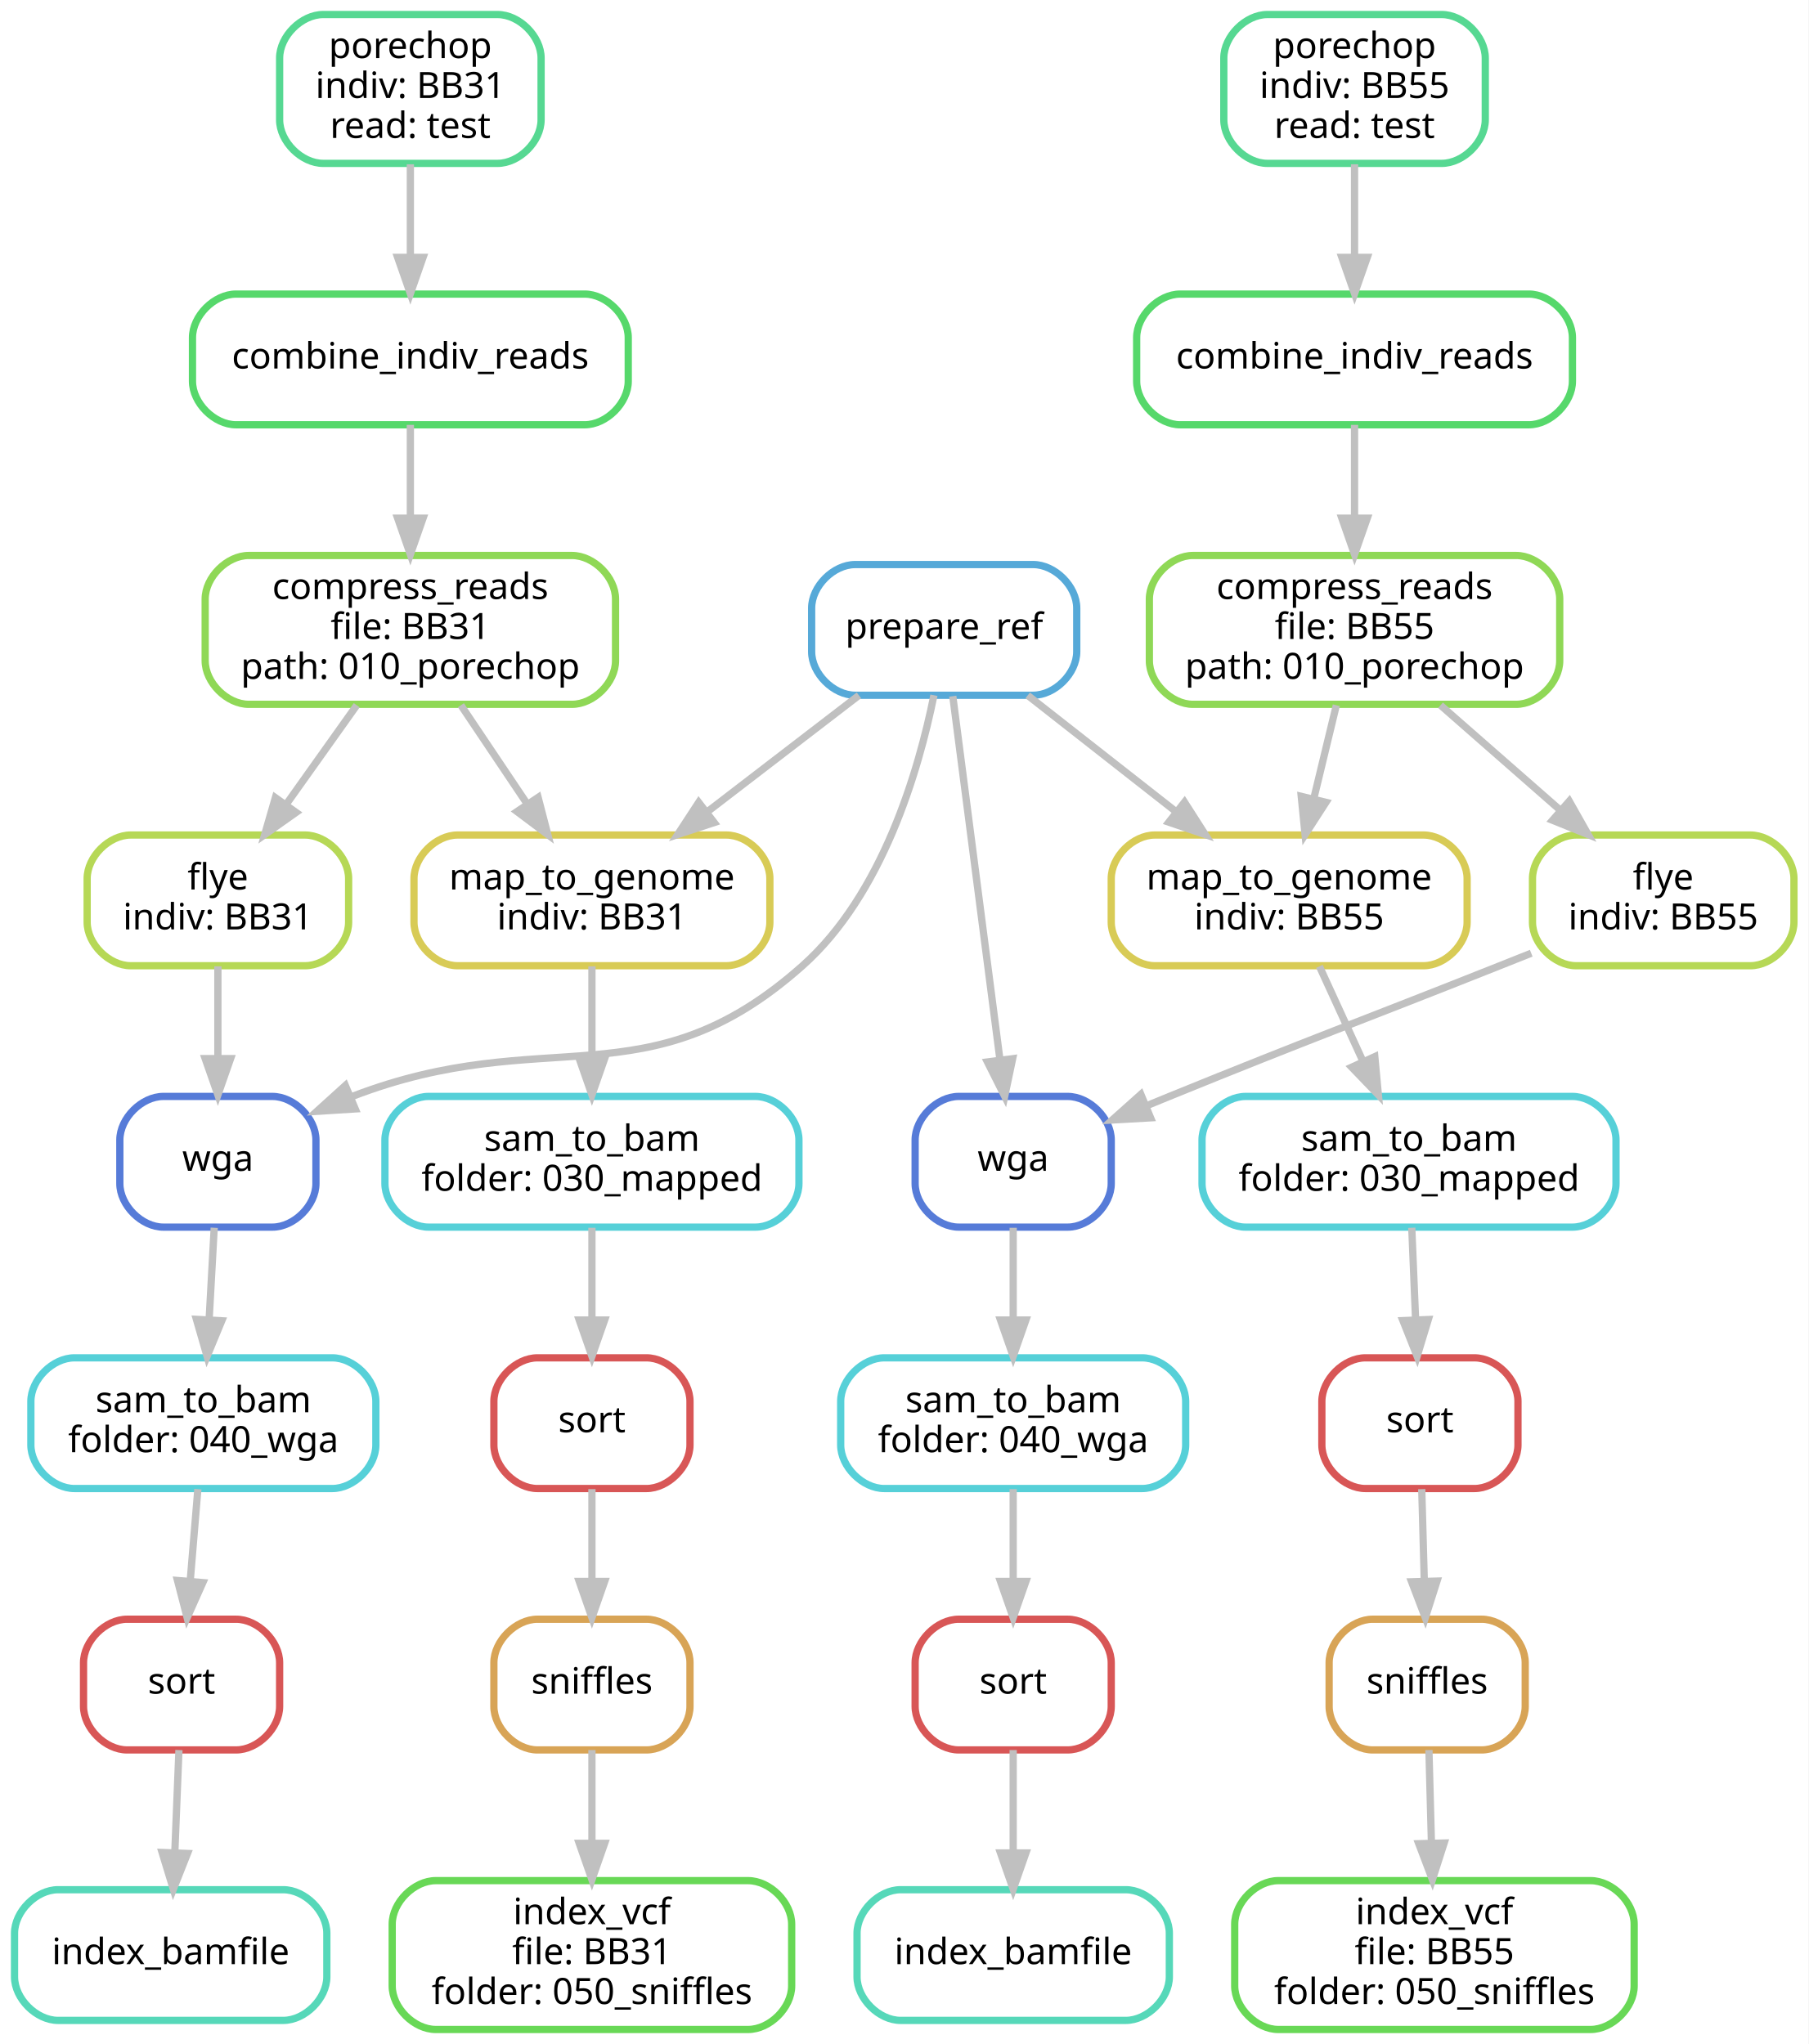
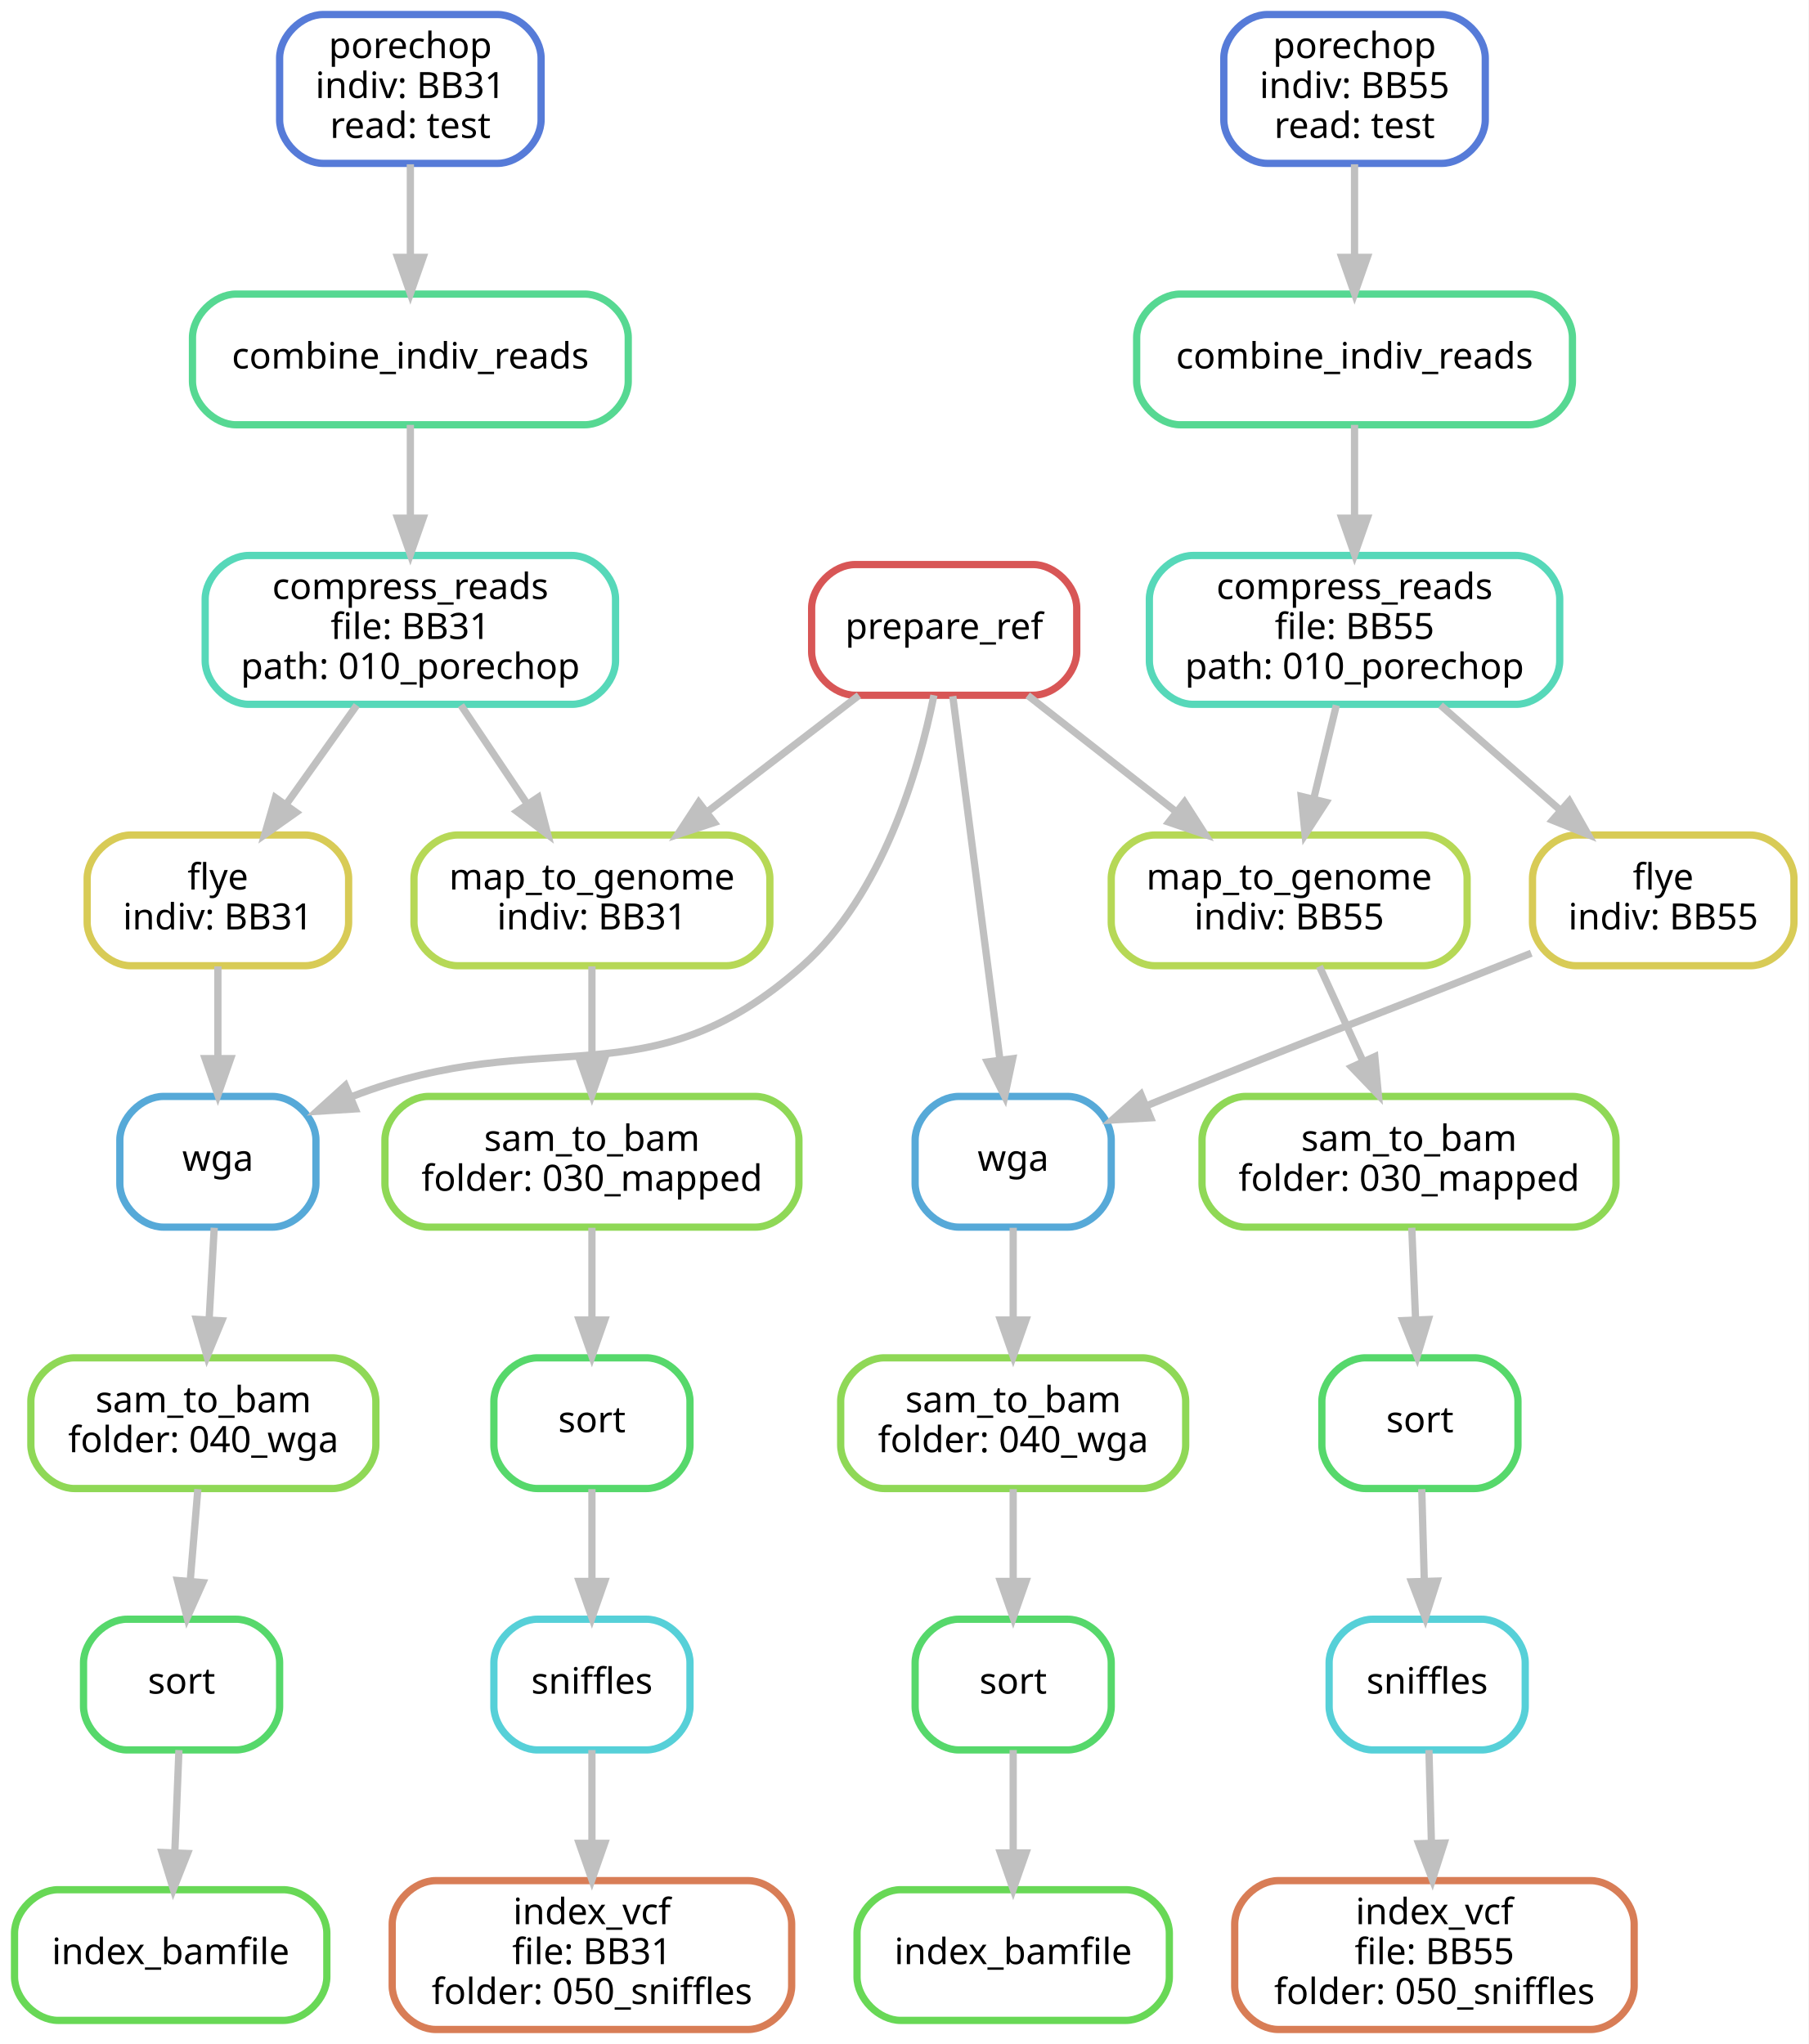
<svg xmlns="http://www.w3.org/2000/svg" width="498pt" height="563pt" viewBox="0.00 0.00 498.00 563.00">
  <g id="graph0" class="graph" transform="scale(1 1) rotate(0) translate(4 559)">
    <polygon fill="#ffffff" stroke="transparent" points="-4,4 -4,-559 494,-559 494,4 -4,4" />
    <g id="node1" class="node">
-       <path fill="none" stroke="#56d8b9" stroke-width="2" d="M74,-38.5C74,-38.5 12,-38.5 12,-38.5 6,-38.5 0,-32.5 0,-26.5 0,-26.5 0,-14.5 0,-14.5 0,-8.5 6,-2.5 12,-2.5 12,-2.5 74,-2.5 74,-2.5 80,-2.5 86,-8.5 86,-14.5 86,-14.5 86,-26.5 86,-26.5 86,-32.5 80,-38.5 74,-38.5" />
+       <path fill="none" stroke="#68d856" stroke-width="2" d="M74,-38.5C74,-38.5 12,-38.5 12,-38.5 6,-38.5 0,-32.5 0,-26.5 0,-26.5 0,-14.5 0,-14.5 0,-8.5 6,-2.5 12,-2.5 12,-2.5 74,-2.5 74,-2.5 80,-2.5 86,-8.5 86,-14.5 86,-14.5 86,-26.5 86,-26.5 86,-32.5 80,-38.5 74,-38.5" />
      <text text-anchor="middle" x="43" y="-18" font-family="sans" font-size="10.00" fill="#000000">index_bamfile</text>
    </g>
    <g id="node2" class="node">
-       <path fill="none" stroke="#56d8b9" stroke-width="2" d="M306,-38.5C306,-38.5 244,-38.5 244,-38.5 238,-38.5 232,-32.5 232,-26.5 232,-26.5 232,-14.5 232,-14.5 232,-8.5 238,-2.5 244,-2.5 244,-2.5 306,-2.5 306,-2.5 312,-2.5 318,-8.5 318,-14.5 318,-14.5 318,-26.5 318,-26.5 318,-32.5 312,-38.5 306,-38.5" />
+       <path fill="none" stroke="#68d856" stroke-width="2" d="M306,-38.5C306,-38.5 244,-38.5 244,-38.5 238,-38.5 232,-32.5 232,-26.5 232,-26.5 232,-14.5 232,-14.5 232,-8.5 238,-2.5 244,-2.5 244,-2.5 306,-2.5 306,-2.5 312,-2.5 318,-8.5 318,-14.5 318,-14.5 318,-26.5 318,-26.5 318,-32.5 312,-38.5 306,-38.5" />
      <text text-anchor="middle" x="275" y="-18" font-family="sans" font-size="10.00" fill="#000000">index_bamfile</text>
    </g>
    <g id="node3" class="node">
-       <path fill="none" stroke="#68d856" stroke-width="2" d="M202,-41C202,-41 116,-41 116,-41 110,-41 104,-35 104,-29 104,-29 104,-12 104,-12 104,-6 110,0 116,0 116,0 202,0 202,0 208,0 214,-6 214,-12 214,-12 214,-29 214,-29 214,-35 208,-41 202,-41" />
+       <path fill="none" stroke="#d87d56" stroke-width="2" d="M202,-41C202,-41 116,-41 116,-41 110,-41 104,-35 104,-29 104,-29 104,-12 104,-12 104,-6 110,0 116,0 116,0 202,0 202,0 208,0 214,-6 214,-12 214,-12 214,-29 214,-29 214,-35 208,-41 202,-41" />
      <text text-anchor="middle" x="159" y="-29" font-family="sans" font-size="10.00" fill="#000000">index_vcf</text>
      <text text-anchor="middle" x="159" y="-18" font-family="sans" font-size="10.00" fill="#000000">file: BB31</text>
      <text text-anchor="middle" x="159" y="-7" font-family="sans" font-size="10.00" fill="#000000">folder: 050_sniffles</text>
    </g>
    <g id="node4" class="node">
-       <path fill="none" stroke="#68d856" stroke-width="2" d="M434,-41C434,-41 348,-41 348,-41 342,-41 336,-35 336,-29 336,-29 336,-12 336,-12 336,-6 342,0 348,0 348,0 434,0 434,0 440,0 446,-6 446,-12 446,-12 446,-29 446,-29 446,-35 440,-41 434,-41" />
+       <path fill="none" stroke="#d87d56" stroke-width="2" d="M434,-41C434,-41 348,-41 348,-41 342,-41 336,-35 336,-29 336,-29 336,-12 336,-12 336,-6 342,0 348,0 348,0 434,0 434,0 440,0 446,-6 446,-12 446,-12 446,-29 446,-29 446,-35 440,-41 434,-41" />
      <text text-anchor="middle" x="391" y="-29" font-family="sans" font-size="10.00" fill="#000000">index_vcf</text>
      <text text-anchor="middle" x="391" y="-18" font-family="sans" font-size="10.00" fill="#000000">file: BB55</text>
      <text text-anchor="middle" x="391" y="-7" font-family="sans" font-size="10.00" fill="#000000">folder: 050_sniffles</text>
    </g>
    <g id="node5" class="node">
-       <path fill="none" stroke="#d85656" stroke-width="2" d="M61,-113C61,-113 31,-113 31,-113 25,-113 19,-107 19,-101 19,-101 19,-89 19,-89 19,-83 25,-77 31,-77 31,-77 61,-77 61,-77 67,-77 73,-83 73,-89 73,-89 73,-101 73,-101 73,-107 67,-113 61,-113" />
+       <path fill="none" stroke="#56d86b" stroke-width="2" d="M61,-113C61,-113 31,-113 31,-113 25,-113 19,-107 19,-101 19,-101 19,-89 19,-89 19,-83 25,-77 31,-77 31,-77 61,-77 61,-77 67,-77 73,-83 73,-89 73,-89 73,-101 73,-101 73,-107 67,-113 61,-113" />
      <text text-anchor="middle" x="46" y="-92.5" font-family="sans" font-size="10.00" fill="#000000">sort</text>
    </g>
    <g id="edge1" class="edge">
      <path fill="none" stroke="#c0c0c0" stroke-width="2" d="M45.274,-76.966C44.934,-68.518 44.52,-58.254 44.14,-48.806" />
      <polygon fill="#c0c0c0" stroke="#c0c0c0" stroke-width="2" points="47.63,-48.478 43.73,-38.627 40.635,-48.759 47.63,-48.478" />
    </g>
    <g id="node6" class="node">
-       <path fill="none" stroke="#d85656" stroke-width="2" d="M290,-113C290,-113 260,-113 260,-113 254,-113 248,-107 248,-101 248,-101 248,-89 248,-89 248,-83 254,-77 260,-77 260,-77 290,-77 290,-77 296,-77 302,-83 302,-89 302,-89 302,-101 302,-101 302,-107 296,-113 290,-113" />
+       <path fill="none" stroke="#56d86b" stroke-width="2" d="M290,-113C290,-113 260,-113 260,-113 254,-113 248,-107 248,-101 248,-101 248,-89 248,-89 248,-83 254,-77 260,-77 260,-77 290,-77 290,-77 296,-77 302,-83 302,-89 302,-89 302,-101 302,-101 302,-107 296,-113 290,-113" />
      <text text-anchor="middle" x="275" y="-92.5" font-family="sans" font-size="10.00" fill="#000000">sort</text>
    </g>
    <g id="edge2" class="edge">
      <path fill="none" stroke="#c0c0c0" stroke-width="2" d="M275,-76.966C275,-68.518 275,-58.254 275,-48.806" />
      <polygon fill="#c0c0c0" stroke="#c0c0c0" stroke-width="2" points="278.5,-48.627 275,-38.627 271.5,-48.627 278.5,-48.627" />
    </g>
    <g id="node7" class="node">
-       <path fill="none" stroke="#d8a456" stroke-width="2" d="M174,-113C174,-113 144,-113 144,-113 138,-113 132,-107 132,-101 132,-101 132,-89 132,-89 132,-83 138,-77 144,-77 144,-77 174,-77 174,-77 180,-77 186,-83 186,-89 186,-89 186,-101 186,-101 186,-107 180,-113 174,-113" />
+       <path fill="none" stroke="#56d0d8" stroke-width="2" d="M174,-113C174,-113 144,-113 144,-113 138,-113 132,-107 132,-101 132,-101 132,-89 132,-89 132,-83 138,-77 144,-77 144,-77 174,-77 174,-77 180,-77 186,-83 186,-89 186,-89 186,-101 186,-101 186,-107 180,-113 174,-113" />
      <text text-anchor="middle" x="159" y="-92.5" font-family="sans" font-size="10.00" fill="#000000">sniffles</text>
    </g>
    <g id="edge3" class="edge">
      <path fill="none" stroke="#c0c0c0" stroke-width="2" d="M159,-76.966C159,-69.312 159,-60.167 159,-51.49" />
      <polygon fill="#c0c0c0" stroke="#c0c0c0" stroke-width="2" points="162.5,-51.268 159,-41.268 155.5,-51.268 162.5,-51.268" />
    </g>
    <g id="node8" class="node">
-       <path fill="none" stroke="#d8a456" stroke-width="2" d="M404,-113C404,-113 374,-113 374,-113 368,-113 362,-107 362,-101 362,-101 362,-89 362,-89 362,-83 368,-77 374,-77 374,-77 404,-77 404,-77 410,-77 416,-83 416,-89 416,-89 416,-101 416,-101 416,-107 410,-113 404,-113" />
+       <path fill="none" stroke="#56d0d8" stroke-width="2" d="M404,-113C404,-113 374,-113 374,-113 368,-113 362,-107 362,-101 362,-101 362,-89 362,-89 362,-83 368,-77 374,-77 374,-77 404,-77 404,-77 410,-77 416,-83 416,-89 416,-89 416,-101 416,-101 416,-107 410,-113 404,-113" />
      <text text-anchor="middle" x="389" y="-92.5" font-family="sans" font-size="10.00" fill="#000000">sniffles</text>
    </g>
    <g id="edge4" class="edge">
      <path fill="none" stroke="#c0c0c0" stroke-width="2" d="M389.484,-76.966C389.69,-69.312 389.935,-60.167 390.168,-51.49" />
      <polygon fill="#c0c0c0" stroke="#c0c0c0" stroke-width="2" points="393.673,-51.358 390.442,-41.268 386.675,-51.17 393.673,-51.358" />
    </g>
    <g id="node9" class="node">
-       <path fill="none" stroke="#56d0d8" stroke-width="2" d="M87.5,-185C87.5,-185 16.5,-185 16.5,-185 10.5,-185 4.5,-179 4.5,-173 4.5,-173 4.5,-161 4.5,-161 4.5,-155 10.5,-149 16.5,-149 16.5,-149 87.5,-149 87.5,-149 93.5,-149 99.5,-155 99.5,-161 99.5,-161 99.5,-173 99.5,-173 99.5,-179 93.5,-185 87.5,-185" />
+       <path fill="none" stroke="#8fd856" stroke-width="2" d="M87.5,-185C87.5,-185 16.5,-185 16.5,-185 10.5,-185 4.5,-179 4.5,-173 4.5,-173 4.5,-161 4.5,-161 4.5,-155 10.5,-149 16.5,-149 16.5,-149 87.5,-149 87.5,-149 93.5,-149 99.5,-155 99.5,-161 99.5,-161 99.5,-173 99.5,-173 99.5,-179 93.5,-185 87.5,-185" />
      <text text-anchor="middle" x="52" y="-170" font-family="sans" font-size="10.00" fill="#000000">sam_to_bam</text>
      <text text-anchor="middle" x="52" y="-159" font-family="sans" font-size="10.00" fill="#000000">folder: 040_wga</text>
    </g>
    <g id="edge5" class="edge">
      <path fill="none" stroke="#c0c0c0" stroke-width="2" d="M50.486,-148.831C49.844,-141.131 49.081,-131.974 48.368,-123.417" />
      <polygon fill="#c0c0c0" stroke="#c0c0c0" stroke-width="2" points="51.853,-123.088 47.534,-113.413 44.877,-123.669 51.853,-123.088" />
    </g>
    <g id="node10" class="node">
-       <path fill="none" stroke="#56d0d8" stroke-width="2" d="M310.5,-185C310.5,-185 239.5,-185 239.5,-185 233.5,-185 227.5,-179 227.5,-173 227.5,-173 227.5,-161 227.5,-161 227.5,-155 233.5,-149 239.5,-149 239.5,-149 310.5,-149 310.5,-149 316.5,-149 322.5,-155 322.5,-161 322.5,-161 322.5,-173 322.5,-173 322.5,-179 316.5,-185 310.5,-185" />
+       <path fill="none" stroke="#8fd856" stroke-width="2" d="M310.5,-185C310.5,-185 239.5,-185 239.5,-185 233.5,-185 227.5,-179 227.5,-173 227.5,-173 227.5,-161 227.5,-161 227.5,-155 233.5,-149 239.5,-149 239.5,-149 310.5,-149 310.5,-149 316.5,-149 322.5,-155 322.5,-161 322.5,-161 322.5,-173 322.5,-173 322.5,-179 316.5,-185 310.5,-185" />
      <text text-anchor="middle" x="275" y="-170" font-family="sans" font-size="10.00" fill="#000000">sam_to_bam</text>
      <text text-anchor="middle" x="275" y="-159" font-family="sans" font-size="10.00" fill="#000000">folder: 040_wga</text>
    </g>
    <g id="edge6" class="edge">
      <path fill="none" stroke="#c0c0c0" stroke-width="2" d="M275,-148.831C275,-141.131 275,-131.974 275,-123.417" />
      <polygon fill="#c0c0c0" stroke="#c0c0c0" stroke-width="2" points="278.5,-123.413 275,-113.413 271.5,-123.413 278.5,-123.413" />
    </g>
    <g id="node11" class="node">
-       <path fill="none" stroke="#d85656" stroke-width="2" d="M174,-185C174,-185 144,-185 144,-185 138,-185 132,-179 132,-173 132,-173 132,-161 132,-161 132,-155 138,-149 144,-149 144,-149 174,-149 174,-149 180,-149 186,-155 186,-161 186,-161 186,-173 186,-173 186,-179 180,-185 174,-185" />
+       <path fill="none" stroke="#56d86b" stroke-width="2" d="M174,-185C174,-185 144,-185 144,-185 138,-185 132,-179 132,-173 132,-173 132,-161 132,-161 132,-155 138,-149 144,-149 144,-149 174,-149 174,-149 180,-149 186,-155 186,-161 186,-161 186,-173 186,-173 186,-179 180,-185 174,-185" />
      <text text-anchor="middle" x="159" y="-164.5" font-family="sans" font-size="10.00" fill="#000000">sort</text>
    </g>
    <g id="edge7" class="edge">
      <path fill="none" stroke="#c0c0c0" stroke-width="2" d="M159,-148.831C159,-141.131 159,-131.974 159,-123.417" />
      <polygon fill="#c0c0c0" stroke="#c0c0c0" stroke-width="2" points="162.5,-123.413 159,-113.413 155.5,-123.413 162.5,-123.413" />
    </g>
    <g id="node12" class="node">
-       <path fill="none" stroke="#d85656" stroke-width="2" d="M402,-185C402,-185 372,-185 372,-185 366,-185 360,-179 360,-173 360,-173 360,-161 360,-161 360,-155 366,-149 372,-149 372,-149 402,-149 402,-149 408,-149 414,-155 414,-161 414,-161 414,-173 414,-173 414,-179 408,-185 402,-185" />
+       <path fill="none" stroke="#56d86b" stroke-width="2" d="M402,-185C402,-185 372,-185 372,-185 366,-185 360,-179 360,-173 360,-173 360,-161 360,-161 360,-155 366,-149 372,-149 372,-149 402,-149 402,-149 408,-149 414,-155 414,-161 414,-161 414,-173 414,-173 414,-179 408,-185 402,-185" />
      <text text-anchor="middle" x="387" y="-164.5" font-family="sans" font-size="10.00" fill="#000000">sort</text>
    </g>
    <g id="edge8" class="edge">
      <path fill="none" stroke="#c0c0c0" stroke-width="2" d="M387.505,-148.831C387.719,-141.131 387.973,-131.974 388.211,-123.417" />
      <polygon fill="#c0c0c0" stroke="#c0c0c0" stroke-width="2" points="391.709,-123.507 388.488,-113.413 384.712,-123.312 391.709,-123.507" />
    </g>
    <g id="node13" class="node">
-       <path fill="none" stroke="#567bd8" stroke-width="2" d="M71,-257C71,-257 41,-257 41,-257 35,-257 29,-251 29,-245 29,-245 29,-233 29,-233 29,-227 35,-221 41,-221 41,-221 71,-221 71,-221 77,-221 83,-227 83,-233 83,-233 83,-245 83,-245 83,-251 77,-257 71,-257" />
+       <path fill="none" stroke="#56a9d8" stroke-width="2" d="M71,-257C71,-257 41,-257 41,-257 35,-257 29,-251 29,-245 29,-245 29,-233 29,-233 29,-227 35,-221 41,-221 41,-221 71,-221 71,-221 77,-221 83,-227 83,-233 83,-233 83,-245 83,-245 83,-251 77,-257 71,-257" />
      <text text-anchor="middle" x="56" y="-236.5" font-family="sans" font-size="10.00" fill="#000000">wga</text>
    </g>
    <g id="edge9" class="edge">
      <path fill="none" stroke="#c0c0c0" stroke-width="2" d="M54.991,-220.831C54.563,-213.131 54.054,-203.974 53.579,-195.417" />
      <polygon fill="#c0c0c0" stroke="#c0c0c0" stroke-width="2" points="57.072,-195.204 53.023,-185.413 50.083,-195.592 57.072,-195.204" />
    </g>
    <g id="node14" class="node">
-       <path fill="none" stroke="#567bd8" stroke-width="2" d="M290,-257C290,-257 260,-257 260,-257 254,-257 248,-251 248,-245 248,-245 248,-233 248,-233 248,-227 254,-221 260,-221 260,-221 290,-221 290,-221 296,-221 302,-227 302,-233 302,-233 302,-245 302,-245 302,-251 296,-257 290,-257" />
+       <path fill="none" stroke="#56a9d8" stroke-width="2" d="M290,-257C290,-257 260,-257 260,-257 254,-257 248,-251 248,-245 248,-245 248,-233 248,-233 248,-227 254,-221 260,-221 260,-221 290,-221 290,-221 296,-221 302,-227 302,-233 302,-233 302,-245 302,-245 302,-251 296,-257 290,-257" />
      <text text-anchor="middle" x="275" y="-236.5" font-family="sans" font-size="10.00" fill="#000000">wga</text>
    </g>
    <g id="edge10" class="edge">
      <path fill="none" stroke="#c0c0c0" stroke-width="2" d="M275,-220.831C275,-213.131 275,-203.974 275,-195.417" />
      <polygon fill="#c0c0c0" stroke="#c0c0c0" stroke-width="2" points="278.5,-195.413 275,-185.413 271.5,-195.413 278.5,-195.413" />
    </g>
    <g id="node15" class="node">
-       <path fill="none" stroke="#56d0d8" stroke-width="2" d="M204,-257C204,-257 114,-257 114,-257 108,-257 102,-251 102,-245 102,-245 102,-233 102,-233 102,-227 108,-221 114,-221 114,-221 204,-221 204,-221 210,-221 216,-227 216,-233 216,-233 216,-245 216,-245 216,-251 210,-257 204,-257" />
+       <path fill="none" stroke="#8fd856" stroke-width="2" d="M204,-257C204,-257 114,-257 114,-257 108,-257 102,-251 102,-245 102,-245 102,-233 102,-233 102,-227 108,-221 114,-221 114,-221 204,-221 204,-221 210,-221 216,-227 216,-233 216,-233 216,-245 216,-245 216,-251 210,-257 204,-257" />
      <text text-anchor="middle" x="159" y="-242" font-family="sans" font-size="10.00" fill="#000000">sam_to_bam</text>
      <text text-anchor="middle" x="159" y="-231" font-family="sans" font-size="10.00" fill="#000000">folder: 030_mapped</text>
    </g>
    <g id="edge11" class="edge">
      <path fill="none" stroke="#c0c0c0" stroke-width="2" d="M159,-220.831C159,-213.131 159,-203.974 159,-195.417" />
      <polygon fill="#c0c0c0" stroke="#c0c0c0" stroke-width="2" points="162.5,-195.413 159,-185.413 155.5,-195.413 162.5,-195.413" />
    </g>
    <g id="node16" class="node">
-       <path fill="none" stroke="#56d0d8" stroke-width="2" d="M429,-257C429,-257 339,-257 339,-257 333,-257 327,-251 327,-245 327,-245 327,-233 327,-233 327,-227 333,-221 339,-221 339,-221 429,-221 429,-221 435,-221 441,-227 441,-233 441,-233 441,-245 441,-245 441,-251 435,-257 429,-257" />
+       <path fill="none" stroke="#8fd856" stroke-width="2" d="M429,-257C429,-257 339,-257 339,-257 333,-257 327,-251 327,-245 327,-245 327,-233 327,-233 327,-227 333,-221 339,-221 339,-221 429,-221 429,-221 435,-221 441,-227 441,-233 441,-233 441,-245 441,-245 441,-251 435,-257 429,-257" />
      <text text-anchor="middle" x="384" y="-242" font-family="sans" font-size="10.00" fill="#000000">sam_to_bam</text>
      <text text-anchor="middle" x="384" y="-231" font-family="sans" font-size="10.00" fill="#000000">folder: 030_mapped</text>
    </g>
    <g id="edge12" class="edge">
      <path fill="none" stroke="#c0c0c0" stroke-width="2" d="M384.757,-220.831C385.078,-213.131 385.459,-203.974 385.816,-195.417" />
      <polygon fill="#c0c0c0" stroke="#c0c0c0" stroke-width="2" points="389.313,-195.55 386.233,-185.413 382.319,-195.259 389.313,-195.55" />
    </g>
    <g id="node17" class="node">
-       <path fill="none" stroke="#b6d856" stroke-width="2" d="M80,-329C80,-329 32,-329 32,-329 26,-329 20,-323 20,-317 20,-317 20,-305 20,-305 20,-299 26,-293 32,-293 32,-293 80,-293 80,-293 86,-293 92,-299 92,-305 92,-305 92,-317 92,-317 92,-323 86,-329 80,-329" />
+       <path fill="none" stroke="#d8cb56" stroke-width="2" d="M80,-329C80,-329 32,-329 32,-329 26,-329 20,-323 20,-317 20,-317 20,-305 20,-305 20,-299 26,-293 32,-293 32,-293 80,-293 80,-293 86,-293 92,-299 92,-305 92,-305 92,-317 92,-317 92,-323 86,-329 80,-329" />
      <text text-anchor="middle" x="56" y="-314" font-family="sans" font-size="10.00" fill="#000000">flye</text>
      <text text-anchor="middle" x="56" y="-303" font-family="sans" font-size="10.00" fill="#000000">indiv: BB31</text>
    </g>
    <g id="edge13" class="edge">
      <path fill="none" stroke="#c0c0c0" stroke-width="2" d="M56,-292.831C56,-285.131 56,-275.974 56,-267.417" />
      <polygon fill="#c0c0c0" stroke="#c0c0c0" stroke-width="2" points="59.5,-267.413 56,-257.413 52.5,-267.413 59.5,-267.413" />
    </g>
    <g id="node18" class="node">
-       <path fill="none" stroke="#56a9d8" stroke-width="2" d="M280.5,-403.5C280.5,-403.5 231.5,-403.5 231.5,-403.5 225.5,-403.5 219.5,-397.5 219.5,-391.5 219.5,-391.5 219.5,-379.5 219.5,-379.5 219.5,-373.5 225.5,-367.5 231.5,-367.5 231.5,-367.5 280.5,-367.5 280.5,-367.5 286.5,-367.5 292.5,-373.5 292.5,-379.5 292.5,-379.5 292.5,-391.5 292.5,-391.5 292.5,-397.5 286.5,-403.5 280.5,-403.5" />
+       <path fill="none" stroke="#d85656" stroke-width="2" d="M280.5,-403.5C280.5,-403.5 231.5,-403.5 231.5,-403.5 225.5,-403.5 219.5,-397.5 219.5,-391.5 219.5,-391.5 219.5,-379.5 219.5,-379.5 219.5,-373.5 225.5,-367.5 231.5,-367.5 231.5,-367.5 280.5,-367.5 280.5,-367.5 286.5,-367.5 292.5,-373.5 292.5,-379.5 292.5,-379.5 292.5,-391.5 292.5,-391.5 292.5,-397.5 286.5,-403.5 280.5,-403.5" />
      <text text-anchor="middle" x="256" y="-383" font-family="sans" font-size="10.00" fill="#000000">prepare_ref</text>
    </g>
    <g id="edge14" class="edge">
      <path fill="none" stroke="#c0c0c0" stroke-width="2" d="M253.173,-367.496C248.952,-346.62 239.003,-312.579 217,-293 174.129,-254.852 146.552,-277.627 93,-257 92.9,-256.962 92.8,-256.923 92.7,-256.884" />
      <polygon fill="#c0c0c0" stroke="#c0c0c0" stroke-width="2" points="93.823,-253.559 83.249,-252.898 91.103,-260.009 93.823,-253.559" />
    </g>
    <g id="edge16" class="edge">
      <path fill="none" stroke="#c0c0c0" stroke-width="2" d="M258.368,-367.242C261.628,-342.103 267.53,-296.598 271.355,-267.103" />
      <polygon fill="#c0c0c0" stroke="#c0c0c0" stroke-width="2" points="274.847,-267.395 272.662,-257.028 267.905,-266.495 274.847,-267.395" />
    </g>
    <g id="node20" class="node">
-       <path fill="none" stroke="#d8cb56" stroke-width="2" d="M196,-329C196,-329 122,-329 122,-329 116,-329 110,-323 110,-317 110,-317 110,-305 110,-305 110,-299 116,-293 122,-293 122,-293 196,-293 196,-293 202,-293 208,-299 208,-305 208,-305 208,-317 208,-317 208,-323 202,-329 196,-329" />
+       <path fill="none" stroke="#b6d856" stroke-width="2" d="M196,-329C196,-329 122,-329 122,-329 116,-329 110,-323 110,-317 110,-317 110,-305 110,-305 110,-299 116,-293 122,-293 122,-293 196,-293 196,-293 202,-293 208,-299 208,-305 208,-305 208,-317 208,-317 208,-323 202,-329 196,-329" />
      <text text-anchor="middle" x="159" y="-314" font-family="sans" font-size="10.00" fill="#000000">map_to_genome</text>
      <text text-anchor="middle" x="159" y="-303" font-family="sans" font-size="10.00" fill="#000000">indiv: BB31</text>
    </g>
    <g id="edge22" class="edge">
      <path fill="none" stroke="#c0c0c0" stroke-width="2" d="M232.519,-367.466C219.982,-357.837 204.374,-345.849 190.768,-335.399" />
      <polygon fill="#c0c0c0" stroke="#c0c0c0" stroke-width="2" points="192.664,-332.442 182.601,-329.127 188.4,-337.993 192.664,-332.442" />
    </g>
    <g id="node21" class="node">
-       <path fill="none" stroke="#d8cb56" stroke-width="2" d="M388,-329C388,-329 314,-329 314,-329 308,-329 302,-323 302,-317 302,-317 302,-305 302,-305 302,-299 308,-293 314,-293 314,-293 388,-293 388,-293 394,-293 400,-299 400,-305 400,-305 400,-317 400,-317 400,-323 394,-329 388,-329" />
+       <path fill="none" stroke="#b6d856" stroke-width="2" d="M388,-329C388,-329 314,-329 314,-329 308,-329 302,-323 302,-317 302,-317 302,-305 302,-305 302,-299 308,-293 314,-293 314,-293 388,-293 388,-293 394,-293 400,-299 400,-305 400,-305 400,-317 400,-317 400,-323 394,-329 388,-329" />
      <text text-anchor="middle" x="351" y="-314" font-family="sans" font-size="10.00" fill="#000000">map_to_genome</text>
      <text text-anchor="middle" x="351" y="-303" font-family="sans" font-size="10.00" fill="#000000">indiv: BB55</text>
    </g>
    <g id="edge24" class="edge">
      <path fill="none" stroke="#c0c0c0" stroke-width="2" d="M278.997,-367.466C291.275,-357.837 306.561,-345.849 319.887,-335.399" />
      <polygon fill="#c0c0c0" stroke="#c0c0c0" stroke-width="2" points="322.176,-338.052 327.886,-329.127 317.857,-332.543 322.176,-338.052" />
    </g>
    <g id="node19" class="node">
-       <path fill="none" stroke="#b6d856" stroke-width="2" d="M478,-329C478,-329 430,-329 430,-329 424,-329 418,-323 418,-317 418,-317 418,-305 418,-305 418,-299 424,-293 430,-293 430,-293 478,-293 478,-293 484,-293 490,-299 490,-305 490,-305 490,-317 490,-317 490,-323 484,-329 478,-329" />
+       <path fill="none" stroke="#d8cb56" stroke-width="2" d="M478,-329C478,-329 430,-329 430,-329 424,-329 418,-323 418,-317 418,-317 418,-305 418,-305 418,-299 424,-293 430,-293 430,-293 478,-293 478,-293 484,-293 490,-299 490,-305 490,-305 490,-317 490,-317 490,-323 484,-329 478,-329" />
      <text text-anchor="middle" x="454" y="-314" font-family="sans" font-size="10.00" fill="#000000">flye</text>
      <text text-anchor="middle" x="454" y="-303" font-family="sans" font-size="10.00" fill="#000000">indiv: BB55</text>
    </g>
    <g id="edge15" class="edge">
      <path fill="none" stroke="#c0c0c0" stroke-width="2" d="M417.655,-296.449C414.728,-295.28 411.815,-294.12 409,-293 368.586,-276.923 358.285,-273.398 318,-257 315.929,-256.157 313.805,-255.286 311.662,-254.404" />
      <polygon fill="#c0c0c0" stroke="#c0c0c0" stroke-width="2" points="312.841,-251.104 302.263,-250.508 310.161,-257.57 312.841,-251.104" />
    </g>
    <g id="edge17" class="edge">
      <path fill="none" stroke="#c0c0c0" stroke-width="2" d="M159,-292.831C159,-285.131 159,-275.974 159,-267.417" />
      <polygon fill="#c0c0c0" stroke="#c0c0c0" stroke-width="2" points="162.5,-267.413 159,-257.413 155.5,-267.413 162.5,-267.413" />
    </g>
    <g id="edge18" class="edge">
      <path fill="none" stroke="#c0c0c0" stroke-width="2" d="M359.327,-292.831C362.973,-284.877 367.331,-275.369 371.363,-266.572" />
      <polygon fill="#c0c0c0" stroke="#c0c0c0" stroke-width="2" points="374.576,-267.962 375.561,-257.413 368.212,-265.046 374.576,-267.962" />
    </g>
    <g id="node22" class="node">
-       <path fill="none" stroke="#8fd856" stroke-width="2" d="M153.5,-406C153.5,-406 64.5,-406 64.5,-406 58.5,-406 52.5,-400 52.5,-394 52.5,-394 52.5,-377 52.5,-377 52.5,-371 58.5,-365 64.5,-365 64.5,-365 153.5,-365 153.5,-365 159.5,-365 165.5,-371 165.5,-377 165.5,-377 165.5,-394 165.5,-394 165.5,-400 159.5,-406 153.5,-406" />
+       <path fill="none" stroke="#56d8b9" stroke-width="2" d="M153.5,-406C153.5,-406 64.5,-406 64.5,-406 58.5,-406 52.5,-400 52.5,-394 52.5,-394 52.5,-377 52.5,-377 52.5,-371 58.5,-365 64.5,-365 64.5,-365 153.5,-365 153.5,-365 159.5,-365 165.5,-371 165.5,-377 165.5,-377 165.5,-394 165.5,-394 165.5,-400 159.5,-406 153.5,-406" />
      <text text-anchor="middle" x="109" y="-394" font-family="sans" font-size="10.00" fill="#000000">compress_reads</text>
      <text text-anchor="middle" x="109" y="-383" font-family="sans" font-size="10.00" fill="#000000">file: BB31</text>
      <text text-anchor="middle" x="109" y="-372" font-family="sans" font-size="10.00" fill="#000000">path: 010_porechop</text>
    </g>
    <g id="edge19" class="edge">
      <path fill="none" stroke="#c0c0c0" stroke-width="2" d="M94.237,-364.748C88.202,-356.264 81.149,-346.351 74.756,-337.364" />
      <polygon fill="#c0c0c0" stroke="#c0c0c0" stroke-width="2" points="77.531,-335.228 68.883,-329.109 71.828,-339.286 77.531,-335.228" />
    </g>
    <g id="edge21" class="edge">
      <path fill="none" stroke="#c0c0c0" stroke-width="2" d="M122.928,-364.748C128.562,-356.352 135.137,-346.555 141.119,-337.642" />
      <polygon fill="#c0c0c0" stroke="#c0c0c0" stroke-width="2" points="144.18,-339.363 146.846,-329.109 138.368,-335.462 144.18,-339.363" />
    </g>
    <g id="node23" class="node">
-       <path fill="none" stroke="#8fd856" stroke-width="2" d="M413.5,-406C413.5,-406 324.5,-406 324.5,-406 318.5,-406 312.5,-400 312.5,-394 312.5,-394 312.5,-377 312.5,-377 312.5,-371 318.5,-365 324.5,-365 324.5,-365 413.5,-365 413.5,-365 419.5,-365 425.5,-371 425.5,-377 425.5,-377 425.5,-394 425.5,-394 425.5,-400 419.5,-406 413.5,-406" />
+       <path fill="none" stroke="#56d8b9" stroke-width="2" d="M413.5,-406C413.5,-406 324.5,-406 324.5,-406 318.5,-406 312.5,-400 312.5,-394 312.5,-394 312.5,-377 312.5,-377 312.5,-371 318.5,-365 324.5,-365 324.5,-365 413.5,-365 413.5,-365 419.5,-365 425.5,-371 425.5,-377 425.5,-377 425.5,-394 425.5,-394 425.5,-400 419.5,-406 413.5,-406" />
      <text text-anchor="middle" x="369" y="-394" font-family="sans" font-size="10.00" fill="#000000">compress_reads</text>
      <text text-anchor="middle" x="369" y="-383" font-family="sans" font-size="10.00" fill="#000000">file: BB55</text>
      <text text-anchor="middle" x="369" y="-372" font-family="sans" font-size="10.00" fill="#000000">path: 010_porechop</text>
    </g>
    <g id="edge20" class="edge">
      <path fill="none" stroke="#c0c0c0" stroke-width="2" d="M392.677,-364.748C402.955,-355.74 415.072,-345.119 425.81,-335.708" />
      <polygon fill="#c0c0c0" stroke="#c0c0c0" stroke-width="2" points="428.126,-338.332 433.339,-329.109 423.512,-333.068 428.126,-338.332" />
    </g>
    <g id="edge23" class="edge">
      <path fill="none" stroke="#c0c0c0" stroke-width="2" d="M363.986,-364.748C362.063,-356.789 359.836,-347.572 357.775,-339.042" />
      <polygon fill="#c0c0c0" stroke="#c0c0c0" stroke-width="2" points="361.126,-338.007 355.375,-329.109 354.322,-339.651 361.126,-338.007" />
    </g>
    <g id="node24" class="node">
-       <path fill="none" stroke="#56d86b" stroke-width="2" d="M157,-478C157,-478 61,-478 61,-478 55,-478 49,-472 49,-466 49,-466 49,-454 49,-454 49,-448 55,-442 61,-442 61,-442 157,-442 157,-442 163,-442 169,-448 169,-454 169,-454 169,-466 169,-466 169,-472 163,-478 157,-478" />
+       <path fill="none" stroke="#56d892" stroke-width="2" d="M157,-478C157,-478 61,-478 61,-478 55,-478 49,-472 49,-466 49,-466 49,-454 49,-454 49,-448 55,-442 61,-442 61,-442 157,-442 157,-442 163,-442 169,-448 169,-454 169,-454 169,-466 169,-466 169,-472 163,-478 157,-478" />
      <text text-anchor="middle" x="109" y="-457.5" font-family="sans" font-size="10.00" fill="#000000">combine_indiv_reads</text>
    </g>
    <g id="edge25" class="edge">
      <path fill="none" stroke="#c0c0c0" stroke-width="2" d="M109,-441.966C109,-434.312 109,-425.167 109,-416.49" />
      <polygon fill="#c0c0c0" stroke="#c0c0c0" stroke-width="2" points="112.5,-416.268 109,-406.268 105.5,-416.268 112.5,-416.268" />
    </g>
    <g id="node25" class="node">
-       <path fill="none" stroke="#56d86b" stroke-width="2" d="M417,-478C417,-478 321,-478 321,-478 315,-478 309,-472 309,-466 309,-466 309,-454 309,-454 309,-448 315,-442 321,-442 321,-442 417,-442 417,-442 423,-442 429,-448 429,-454 429,-454 429,-466 429,-466 429,-472 423,-478 417,-478" />
+       <path fill="none" stroke="#56d892" stroke-width="2" d="M417,-478C417,-478 321,-478 321,-478 315,-478 309,-472 309,-466 309,-466 309,-454 309,-454 309,-448 315,-442 321,-442 321,-442 417,-442 417,-442 423,-442 429,-448 429,-454 429,-454 429,-466 429,-466 429,-472 423,-478 417,-478" />
      <text text-anchor="middle" x="369" y="-457.5" font-family="sans" font-size="10.00" fill="#000000">combine_indiv_reads</text>
    </g>
    <g id="edge26" class="edge">
      <path fill="none" stroke="#c0c0c0" stroke-width="2" d="M369,-441.966C369,-434.312 369,-425.167 369,-416.49" />
      <polygon fill="#c0c0c0" stroke="#c0c0c0" stroke-width="2" points="372.5,-416.268 369,-406.268 365.5,-416.268 372.5,-416.268" />
    </g>
    <g id="node26" class="node">
-       <path fill="none" stroke="#56d892" stroke-width="2" d="M133,-555C133,-555 85,-555 85,-555 79,-555 73,-549 73,-543 73,-543 73,-526 73,-526 73,-520 79,-514 85,-514 85,-514 133,-514 133,-514 139,-514 145,-520 145,-526 145,-526 145,-543 145,-543 145,-549 139,-555 133,-555" />
+       <path fill="none" stroke="#567bd8" stroke-width="2" d="M133,-555C133,-555 85,-555 85,-555 79,-555 73,-549 73,-543 73,-543 73,-526 73,-526 73,-520 79,-514 85,-514 85,-514 133,-514 133,-514 139,-514 145,-520 145,-526 145,-526 145,-543 145,-543 145,-549 139,-555 133,-555" />
      <text text-anchor="middle" x="109" y="-543" font-family="sans" font-size="10.00" fill="#000000">porechop</text>
      <text text-anchor="middle" x="109" y="-532" font-family="sans" font-size="10.00" fill="#000000">indiv: BB31</text>
      <text text-anchor="middle" x="109" y="-521" font-family="sans" font-size="10.00" fill="#000000">read: test</text>
    </g>
    <g id="edge27" class="edge">
      <path fill="none" stroke="#c0c0c0" stroke-width="2" d="M109,-513.748C109,-505.877 109,-496.774 109,-488.323" />
      <polygon fill="#c0c0c0" stroke="#c0c0c0" stroke-width="2" points="112.5,-488.109 109,-478.109 105.5,-488.109 112.5,-488.109" />
    </g>
    <g id="node27" class="node">
-       <path fill="none" stroke="#56d892" stroke-width="2" d="M393,-555C393,-555 345,-555 345,-555 339,-555 333,-549 333,-543 333,-543 333,-526 333,-526 333,-520 339,-514 345,-514 345,-514 393,-514 393,-514 399,-514 405,-520 405,-526 405,-526 405,-543 405,-543 405,-549 399,-555 393,-555" />
+       <path fill="none" stroke="#567bd8" stroke-width="2" d="M393,-555C393,-555 345,-555 345,-555 339,-555 333,-549 333,-543 333,-543 333,-526 333,-526 333,-520 339,-514 345,-514 345,-514 393,-514 393,-514 399,-514 405,-520 405,-526 405,-526 405,-543 405,-543 405,-549 399,-555 393,-555" />
      <text text-anchor="middle" x="369" y="-543" font-family="sans" font-size="10.00" fill="#000000">porechop</text>
      <text text-anchor="middle" x="369" y="-532" font-family="sans" font-size="10.00" fill="#000000">indiv: BB55</text>
      <text text-anchor="middle" x="369" y="-521" font-family="sans" font-size="10.00" fill="#000000">read: test</text>
    </g>
    <g id="edge28" class="edge">
      <path fill="none" stroke="#c0c0c0" stroke-width="2" d="M369,-513.748C369,-505.877 369,-496.774 369,-488.323" />
      <polygon fill="#c0c0c0" stroke="#c0c0c0" stroke-width="2" points="372.5,-488.109 369,-478.109 365.5,-488.109 372.5,-488.109" />
    </g>
  </g>
</svg>
